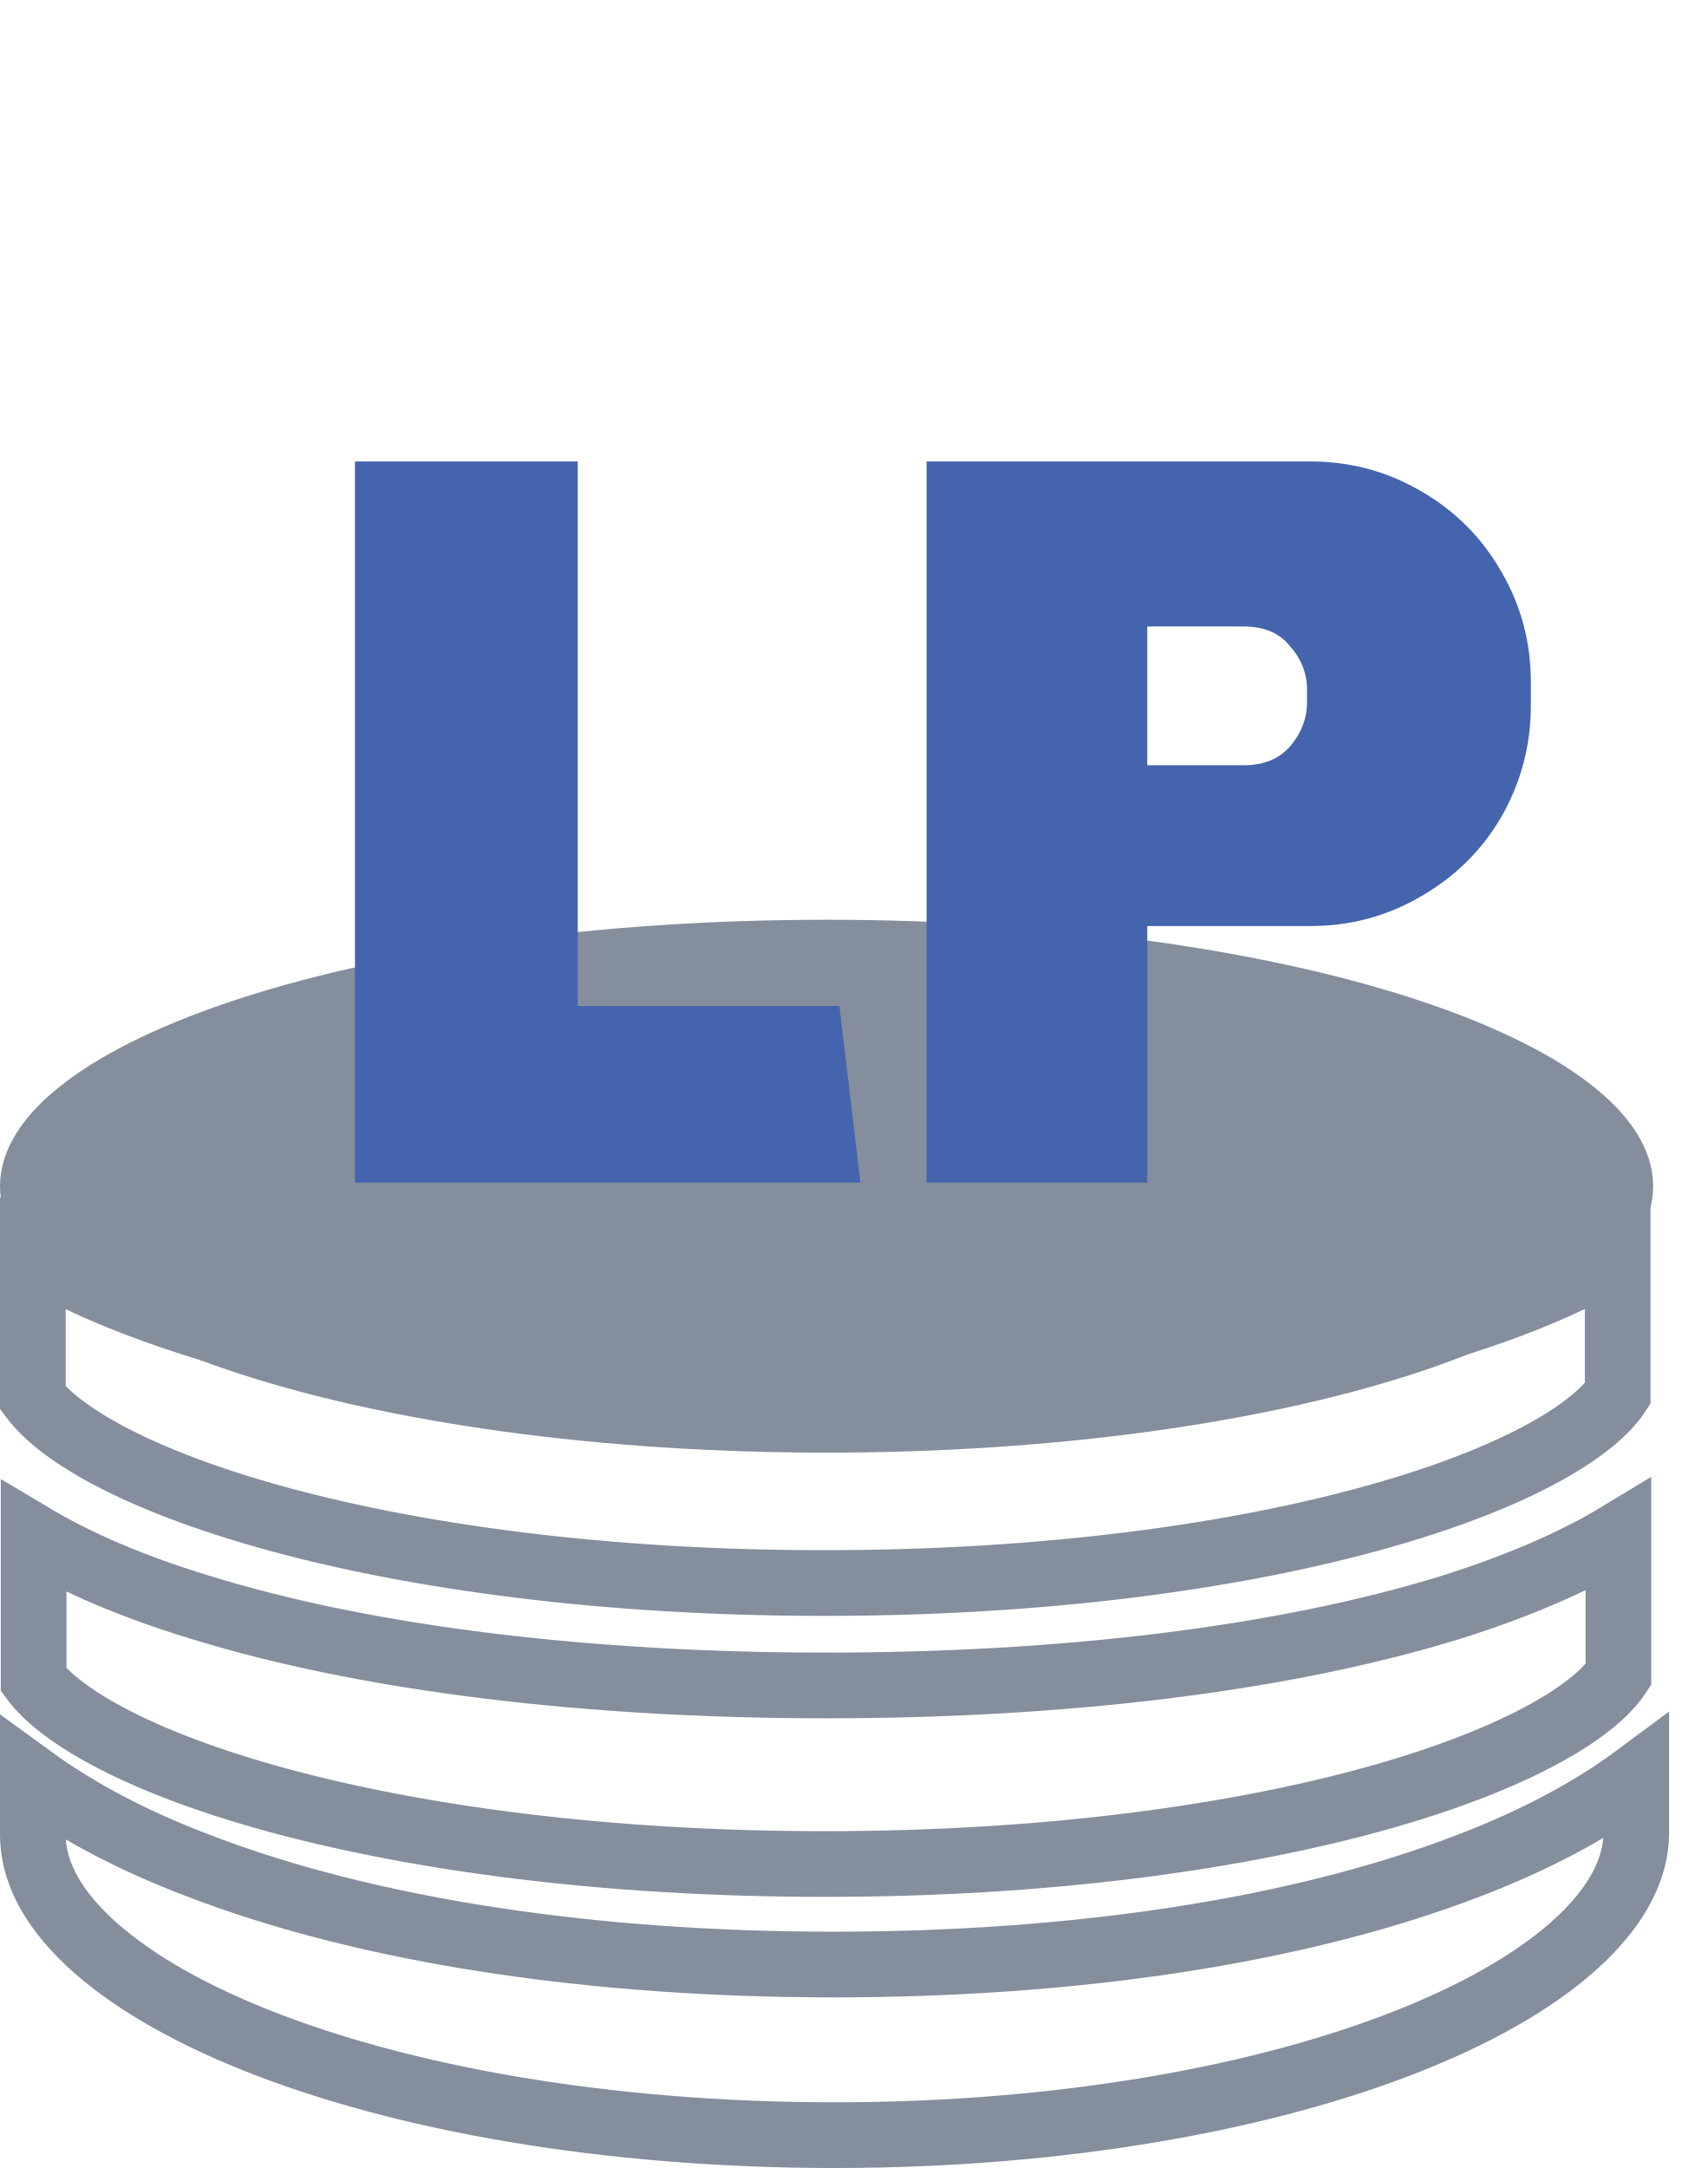
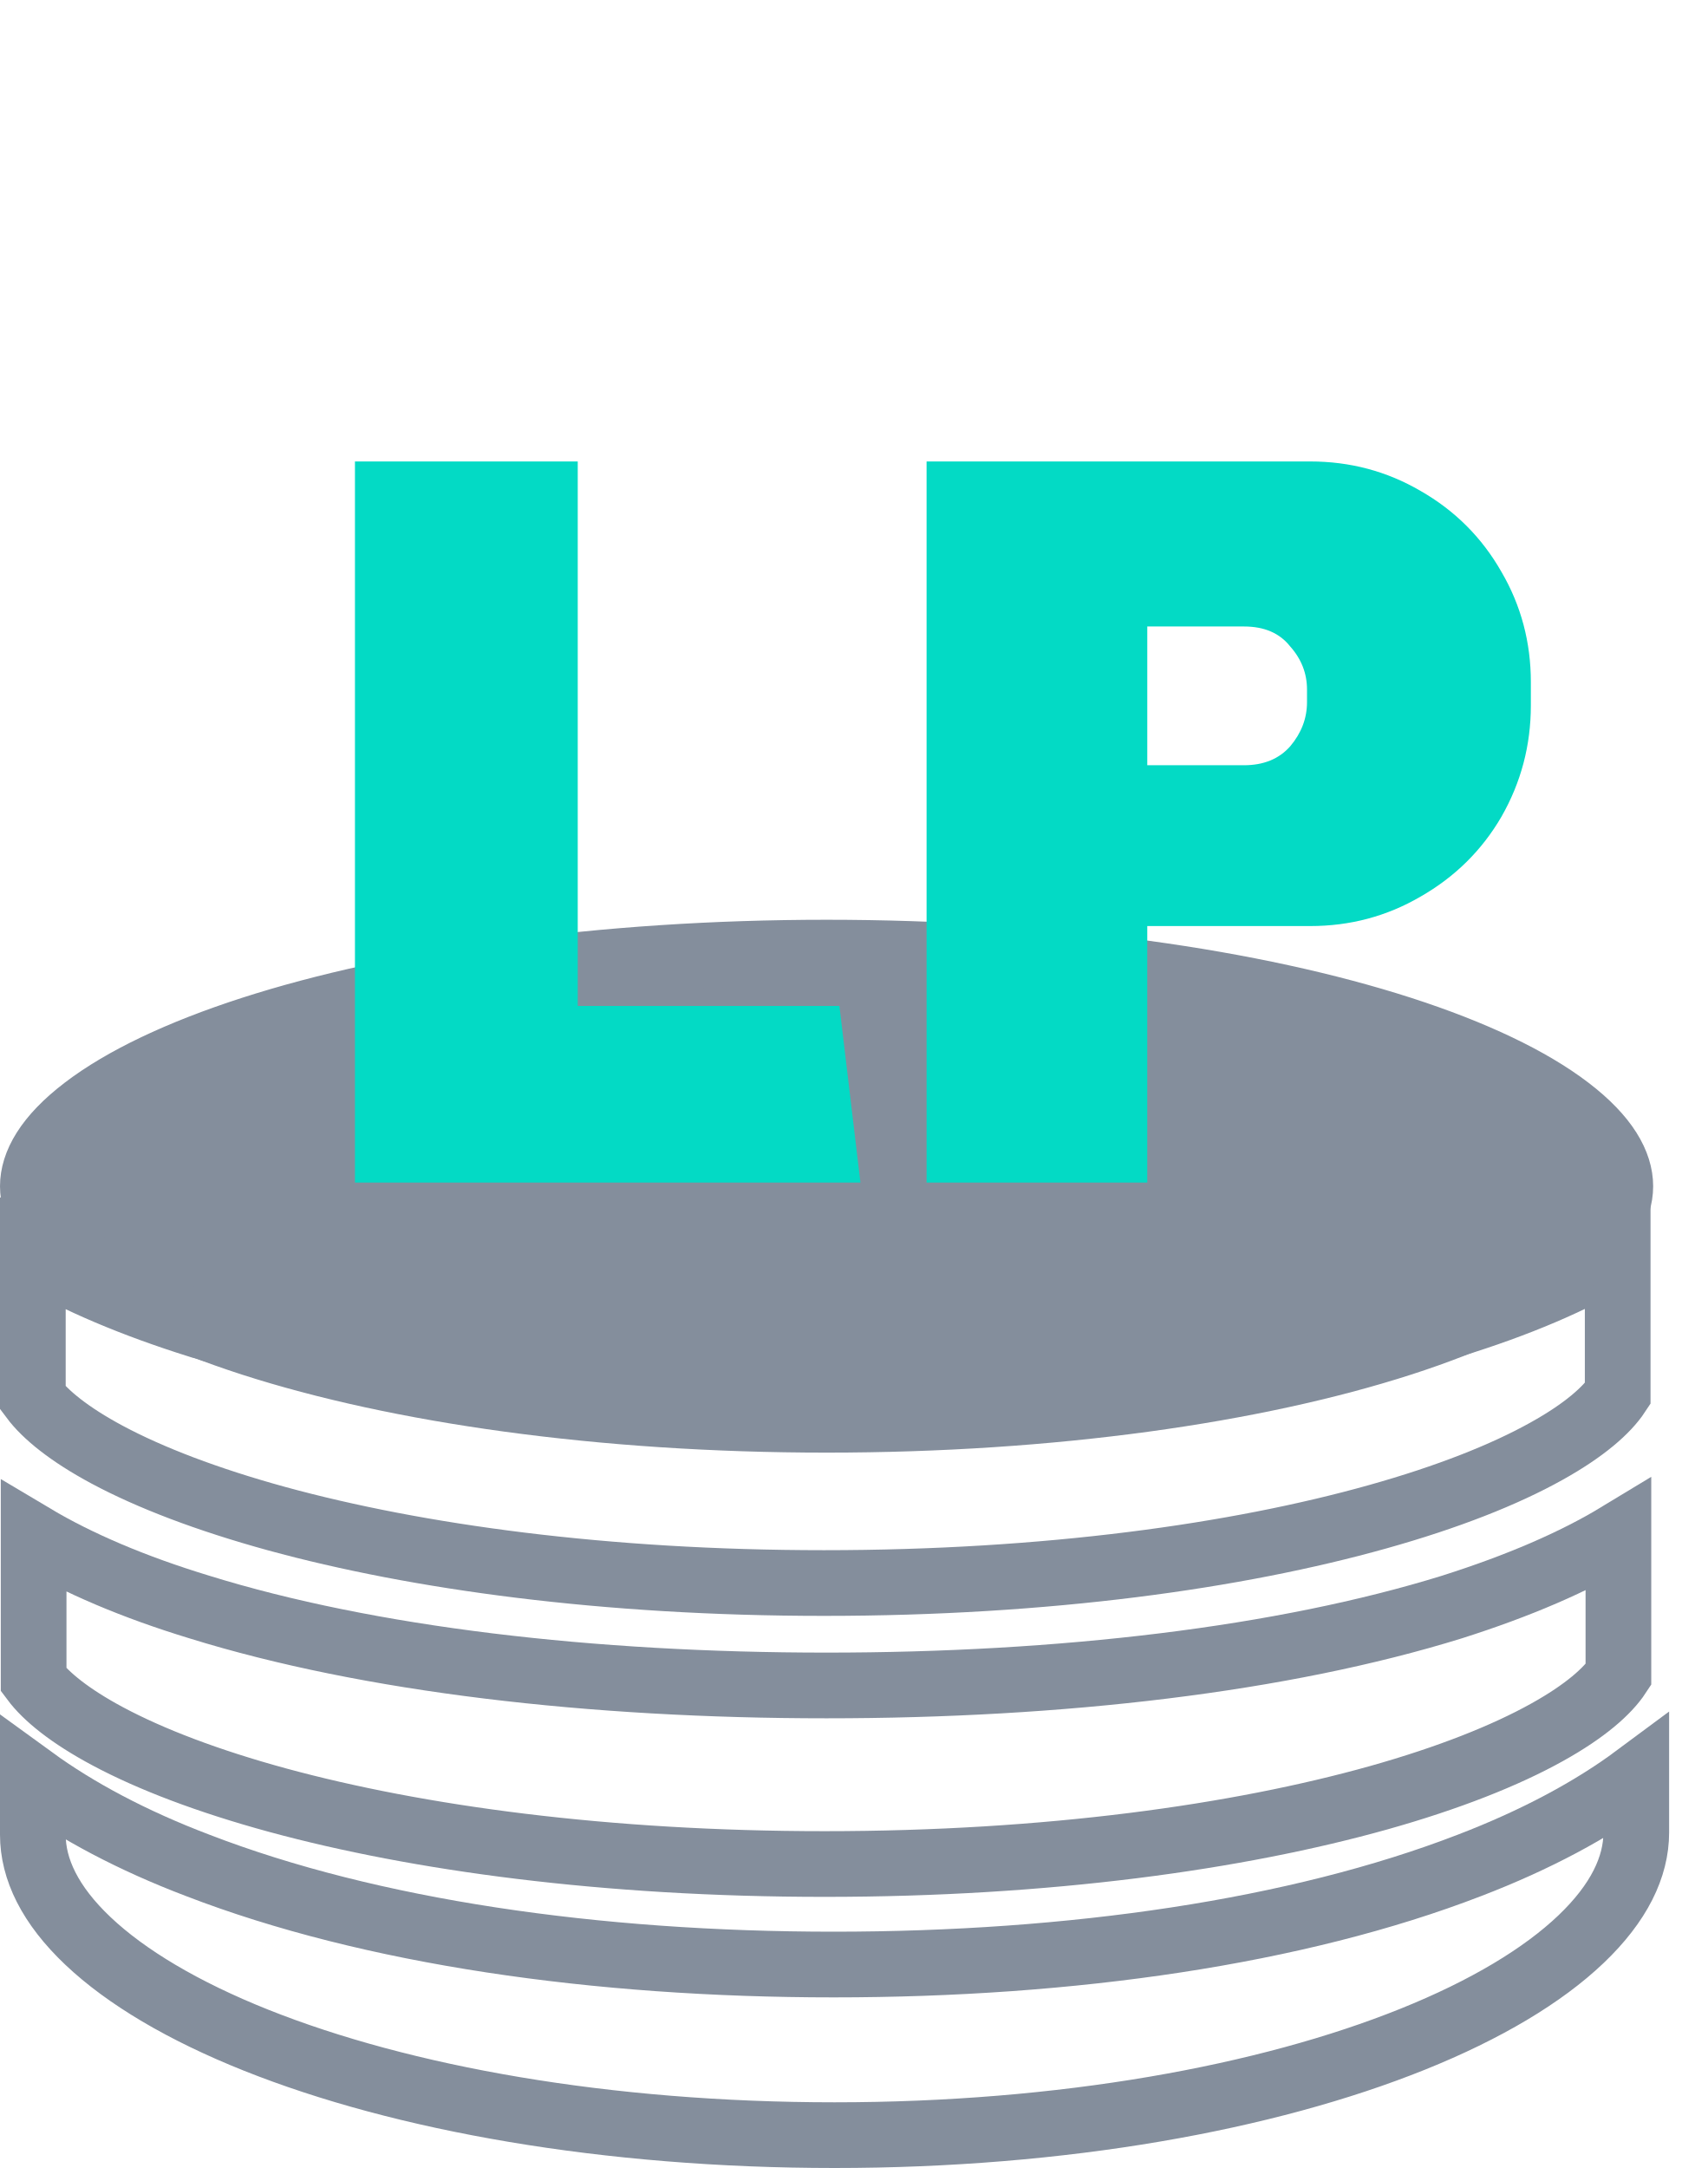
<svg xmlns="http://www.w3.org/2000/svg" width="26" height="33" viewBox="0 0 26 33" fill="none">
  <path d="M22.109 24.46L22.112 24.459C23.116 24.14 23.965 23.776 24.64 23.367V23.37V23.377V23.383V23.389V23.396V23.402V23.409V23.415V23.421V23.428V23.434V23.44V23.447V23.453V23.459V23.466V23.472V23.479V23.485V23.491V23.498V23.504V23.51V23.517V23.523V23.529V23.536V23.542V23.549V23.555V23.561V23.568V23.574V23.581V23.587V23.593V23.6V23.606V23.612V23.619V23.625V23.631V23.638V23.644V23.651V23.657V23.663V23.67V23.676V23.682V23.689V23.695V23.701V23.708V23.714V23.721V23.727V23.733V23.74V23.746V23.752V23.759V23.765V23.771V23.778V23.784V23.791V23.797V23.803V23.81V23.816V23.822V23.829V23.835V23.841V23.848V23.854V23.861V23.867V23.873V23.88V23.886V23.892V23.899V23.905V23.912V23.918V23.924V23.93V23.937V23.943V23.95V23.956V23.962V23.969V23.975V23.981V23.988V23.994V24V24.007V24.013V24.02V24.026V24.032V24.039V24.045V24.051V24.058V24.064V24.07V24.077V24.083V24.089V24.096V24.102V24.108V24.115V24.121V24.128V24.134V24.14V24.147V24.153V24.159V24.166V24.172V24.178V24.185V24.191V24.197V24.204V24.21V24.216V24.223V24.229V24.235V24.242V24.248V24.254V24.261V24.267V24.273V24.28V24.286V24.293V24.299V24.305V24.311V24.318V24.324V24.331V24.337V24.343V24.349V24.356V24.362V24.369V24.375V24.381V24.387V24.394V24.4V24.407V24.413V24.419V24.425V24.432V24.438V24.445V24.451V24.457V24.463V24.47V24.476V24.482V24.489V24.495V24.501V24.508V24.514V24.52V24.527V24.533V24.539V24.546V24.552V24.558V24.565V24.571V24.577V24.584V24.59V24.596V24.602V24.609V24.615V24.621V24.628V24.634V24.64V24.647V24.653V24.659V24.666V24.672V24.678V24.684V24.691V24.697V24.703V24.71V24.716V24.722V24.729V24.735V24.741V24.747V24.754V24.76V24.766V24.773V24.779V24.785V24.791V24.798V24.804V24.81V24.817V24.823V24.829V24.835V24.842V24.848V24.854V24.861V24.867V24.873V24.88V24.886V24.892V24.898V24.905V24.911V24.917V24.923V24.93V24.936V24.942V24.948V24.955V24.961V24.967V24.974V24.98V24.986V24.992V24.999V25.005V25.011V25.017V25.024V25.03V25.036V25.043V25.049V25.055V25.061V25.067V25.074V25.08V25.086V25.093V25.099V25.105V25.111V25.117V25.124V25.13V25.136V25.142V25.149V25.155V25.161V25.168V25.174V25.18V25.186V25.192V25.199V25.205V25.211V25.217V25.224V25.23V25.236V25.242V25.248V25.255V25.261V25.267V25.273V25.28V25.286V25.292V25.298V25.305V25.311V25.317V25.323V25.329V25.336V25.342V25.348V25.354V25.36V25.367V25.373V25.379V25.385V25.391V25.398V25.404V25.41V25.416V25.422V25.429V25.435V25.441V25.447V25.453V25.46V25.466V25.472V25.478V25.484V25.491V25.492C24.477 25.741 24.134 26.046 23.556 26.367C22.919 26.722 22.055 27.065 20.987 27.365C18.852 27.963 15.954 28.373 12.556 28.373C9.217 28.373 6.355 27.98 4.227 27.401C3.163 27.111 2.294 26.778 1.644 26.431C1.063 26.121 0.7 25.823 0.512 25.571V25.571V25.564V25.558V25.552V25.546V25.539V25.533V25.527V25.52V25.514V25.508V25.502V25.495V25.489V25.483V25.477V25.47V25.464V25.458V25.451V25.445V25.439V25.432V25.426V25.42V25.414V25.407V25.401V25.395V25.388V25.382V25.376V25.369V25.363V25.357V25.351V25.344V25.338V25.332V25.325V25.319V25.313V25.306V25.3V25.294V25.288V25.281V25.275V25.268V25.262V25.256V25.25V25.243V25.237V25.231V25.224V25.218V25.212V25.205V25.199V25.193V25.186V25.18V25.174V25.167V25.161V25.155V25.148V25.142V25.136V25.129V25.123V25.117V25.11V25.104V25.098V25.091V25.085V25.079V25.072V25.066V25.059V25.053V25.047V25.041V25.034V25.028V25.021V25.015V25.009V25.002V24.996V24.99V24.983V24.977V24.971V24.964V24.958V24.951V24.945V24.939V24.932V24.926V24.92V24.913V24.907V24.901V24.894V24.888V24.881V24.875V24.869V24.862V24.856V24.849V24.843V24.837V24.83V24.824V24.818V24.811V24.805V24.798V24.792V24.786V24.779V24.773V24.767V24.76V24.754V24.747V24.741V24.735V24.728V24.722V24.715V24.709V24.703V24.696V24.69V24.683V24.677V24.671V24.664V24.658V24.651V24.645V24.639V24.632V24.626V24.619V24.613V24.607V24.6V24.594V24.587V24.581V24.575V24.568V24.562V24.555V24.549V24.542V24.536V24.53V24.523V24.517V24.51V24.504V24.497V24.491V24.485V24.478V24.472V24.465V24.459V24.453V24.446V24.44V24.433V24.427V24.42V24.414V24.408V24.401V24.395V24.388V24.382V24.375V24.369V24.363V24.356V24.35V24.343V24.337V24.33V24.324V24.317V24.311V24.305V24.298V24.292V24.285V24.279V24.273V24.266V24.26V24.253V24.247V24.24V24.234V24.227V24.221V24.215V24.208V24.202V24.195V24.189V24.182V24.176V24.169V24.163V24.157V24.15V24.144V24.137V24.131V24.124V24.118V24.111V24.105V24.098V24.092V24.085V24.079V24.073V24.066V24.06V24.053V24.047V24.04V24.034V24.027V24.021V24.015V24.008V24.002V23.995V23.989V23.982V23.976V23.969V23.963V23.956V23.95V23.943V23.937V23.93V23.924V23.918V23.911V23.905V23.898V23.892V23.885V23.879V23.872V23.866V23.859V23.853V23.846V23.84V23.834V23.827V23.82V23.814V23.808V23.801V23.795V23.788V23.782V23.775V23.769V23.762V23.756V23.749V23.743V23.736V23.73V23.723V23.717V23.71V23.704V23.698V23.691V23.685V23.678V23.672V23.665V23.659V23.652V23.646V23.639V23.633V23.626V23.62V23.613V23.607V23.6V23.594V23.587V23.581V23.574V23.568V23.561V23.555V23.549V23.542V23.535V23.529V23.523V23.516V23.51V23.503V23.497V23.49V23.484V23.477V23.471V23.464V23.458V23.451V23.445V23.438V23.432V23.425V23.419V23.412V23.406V23.399V23.393C1.189 23.796 2.036 24.157 3.031 24.46C5.615 25.262 9.01 25.655 12.583 25.655C16.156 25.655 19.525 25.261 22.109 24.46Z" stroke="#848E9C" />
  <path d="M24.629 19.09V19.091V19.098V19.104V19.11V19.116V19.122V19.129V19.135V19.141V19.147V19.154V19.16V19.166V19.172V19.178V19.185V19.191V19.197V19.203V19.209V19.216V19.222V19.228V19.234V19.241V19.247V19.253V19.259V19.266V19.272V19.278V19.284V19.291V19.297V19.303V19.309V19.316V19.322V19.328V19.334V19.341V19.347V19.353V19.36V19.366V19.372V19.378V19.385V19.391V19.397V19.404V19.41V19.416V19.422V19.429V19.435V19.441V19.448V19.454V19.46V19.466V19.473V19.479V19.485V19.492V19.498V19.504V19.511V19.517V19.523V19.529V19.536V19.542V19.548V19.555V19.561V19.567V19.574V19.58V19.586V19.593V19.599V19.605V19.612V19.618V19.624V19.631V19.637V19.643V19.65V19.656V19.663V19.669V19.675V19.682V19.688V19.694V19.701V19.707V19.713V19.72V19.726V19.733V19.739V19.745V19.752V19.758V19.764V19.771V19.777V19.783V19.79V19.796V19.803V19.809V19.815V19.822V19.828V19.834V19.841V19.847V19.854V19.86V19.866V19.873V19.879V19.886V19.892V19.898V19.905V19.911V19.918V19.924V19.931V19.937V19.943V19.95V19.956V19.963V19.969V19.976V19.982V19.988V19.995V20.001V20.008V20.014V20.02V20.027V20.033V20.04V20.046V20.053V20.059V20.066V20.072V20.078V20.085V20.091V20.098V20.104V20.111V20.117V20.124V20.13V20.137V20.143V20.149V20.156V20.162V20.169V20.175V20.182V20.188V20.195V20.201V20.208V20.214V20.221V20.227V20.233V20.24V20.246V20.253V20.259V20.266V20.272V20.279V20.285V20.292V20.298V20.305V20.311V20.318V20.324V20.331V20.337V20.344V20.35V20.357V20.363V20.37V20.376V20.383V20.389V20.396V20.402V20.409V20.415V20.422V20.428V20.435V20.441V20.448V20.454V20.461V20.467V20.474V20.48V20.487V20.493V20.5V20.506V20.513V20.52V20.526V20.532V20.539V20.546V20.552V20.559V20.565V20.572V20.578V20.585V20.591V20.598V20.604V20.611V20.617V20.624V20.631V20.637V20.644V20.65V20.657V20.663V20.67V20.676V20.683V20.689V20.696V20.703V20.709V20.716V20.722V20.729V20.735V20.742V20.748V20.755V20.762V20.768V20.775V20.781V20.788V20.794V20.801V20.808V20.814V20.821V20.827V20.834V20.84V20.847V20.854V20.86V20.867V20.873V20.88V20.887V20.893V20.9V20.906V20.913V20.919V20.926V20.933V20.939V20.946V20.952V20.959V20.965V20.972V20.979V20.985V20.992V20.998V21.005V21.012V21.018V21.025V21.031V21.038V21.045V21.051V21.058V21.064V21.071V21.078V21.084V21.091V21.097V21.104V21.111V21.117V21.124V21.131V21.137V21.144V21.15V21.157V21.163V21.17V21.177V21.183V21.19V21.197V21.203V21.21V21.215C24.465 21.464 24.122 21.769 23.544 22.09C22.908 22.445 22.043 22.788 20.975 23.087C18.84 23.686 15.943 24.096 12.544 24.096C9.206 24.096 6.344 23.699 4.216 23.117C3.152 22.825 2.283 22.491 1.633 22.143C1.052 21.832 0.688 21.532 0.5 21.28V21.276V21.269V21.262V21.256V21.249V21.242V21.235V21.229V21.222V21.215V21.209V21.202V21.195V21.189V21.182V21.175V21.169V21.162V21.155V21.148V21.142V21.135V21.128V21.122V21.115V21.108V21.102V21.095V21.088V21.082V21.075V21.068V21.062V21.055V21.048V21.042V21.035V21.028V21.022V21.015V21.008V21.002V20.995V20.988V20.982V20.975V20.968V20.962V20.955V20.948V20.942V20.935V20.928V20.922V20.915V20.909V20.902V20.895V20.889V20.882V20.875V20.869V20.862V20.855V20.849V20.842V20.835V20.829V20.822V20.815V20.809V20.802V20.796V20.789V20.782V20.776V20.769V20.762V20.756V20.749V20.742V20.736V20.729V20.723V20.716V20.709V20.703V20.696V20.689V20.683V20.676V20.669V20.663V20.656V20.65V20.643V20.636V20.63V20.623V20.617V20.61V20.603V20.597V20.59V20.584V20.577V20.57V20.564V20.557V20.55V20.544V20.537V20.531V20.524V20.517V20.511V20.504V20.498V20.491V20.485V20.478V20.471V20.465V20.458V20.452V20.445V20.438V20.432V20.425V20.419V20.412V20.405V20.399V20.392V20.386V20.379V20.373V20.366V20.36V20.353V20.346V20.34V20.333V20.327V20.32V20.314V20.307V20.3V20.294V20.287V20.281V20.274V20.268V20.261V20.255V20.248V20.241V20.235V20.228V20.222V20.215V20.209V20.202V20.195V20.189V20.182V20.176V20.169V20.163V20.156V20.15V20.143V20.137V20.13V20.124V20.117V20.111V20.104V20.098V20.091V20.084V20.078V20.071V20.065V20.058V20.052V20.045V20.039V20.032V20.026V20.019V20.013V20.006V20V19.993V19.987V19.98V19.974V19.967V19.961V19.954V19.948V19.941V19.935V19.928V19.922V19.915V19.909V19.902V19.896V19.889V19.883V19.876V19.87V19.863V19.857V19.85V19.844V19.837V19.831V19.825V19.818V19.812V19.805V19.799V19.792V19.786V19.779V19.773V19.766V19.76V19.753V19.747V19.741V19.734V19.728V19.721V19.715V19.708V19.702V19.695V19.689V19.683V19.676V19.67V19.663V19.657V19.65V19.644V19.637V19.631V19.625V19.618V19.612V19.605V19.599V19.592V19.586V19.58V19.573V19.567V19.56V19.554V19.547V19.541V19.535V19.528V19.522V19.515V19.509V19.503V19.496V19.49V19.483V19.477V19.471V19.464V19.458V19.451V19.445V19.439V19.432V19.426V19.42V19.413V19.407V19.401V19.394V19.388V19.381V19.375V19.369V19.362V19.356V19.349V19.343V19.337V19.33V19.324V19.318V19.311V19.305V19.299V19.292V19.286V19.28V19.273V19.267V19.261V19.254V19.248V19.242V19.235V19.229V19.223V19.216V19.21V19.204V19.197V19.191V19.185V19.178V19.172V19.166V19.159V19.153V19.147V19.14V19.134V19.128V19.122V19.115V19.109V19.103V19.099C1.179 19.5 2.025 19.857 3.016 20.169L3.018 20.169C5.602 20.971 8.984 21.364 12.558 21.364C16.131 21.364 19.513 20.971 22.096 20.169C23.102 19.859 23.952 19.497 24.629 19.09Z" stroke="#848E9C" />
  <path d="M12.692 29.903C16.315 29.903 19.749 29.407 22.374 28.393C23.385 28.005 24.236 27.548 24.912 27.046V27.047V27.052V27.056V27.06V27.064V27.068V27.072V27.076V27.08V27.084V27.088V27.092V27.096V27.1V27.104V27.108V27.112V27.116V27.12V27.124V27.128V27.132V27.136V27.139V27.143V27.147V27.151V27.155V27.159V27.163V27.167V27.171V27.174V27.178V27.182V27.186V27.19V27.194V27.197V27.201V27.205V27.209V27.212V27.216V27.22V27.224V27.227V27.231V27.235V27.239V27.242V27.246V27.25V27.253V27.257V27.261V27.265V27.268V27.272V27.276V27.279V27.283V27.286V27.29V27.294V27.297V27.301V27.304V27.308V27.312V27.315V27.319V27.322V27.326V27.329V27.333V27.336V27.34V27.343V27.347V27.35V27.354V27.357V27.361V27.364V27.368V27.371V27.375V27.378V27.381V27.385V27.388V27.392V27.395V27.398V27.402V27.405V27.409V27.412V27.415V27.419V27.422V27.425V27.428V27.432V27.435V27.438V27.442V27.445V27.448V27.451V27.455V27.458V27.461V27.464V27.468V27.471V27.474V27.477V27.48V27.484V27.487V27.49V27.493V27.496V27.499V27.503V27.506V27.509V27.512V27.515V27.518V27.521V27.524V27.527V27.53V27.533V27.536V27.539V27.543V27.546V27.549V27.552V27.555V27.558V27.56V27.563V27.566V27.569V27.572V27.575V27.578V27.581V27.584V27.587V27.59V27.593V27.596V27.598V27.601V27.604V27.607V27.61V27.613V27.615V27.618V27.621V27.624V27.627V27.629V27.632V27.635V27.638V27.64V27.643V27.646V27.649V27.651V27.654V27.657V27.66V27.662V27.665V27.668V27.67V27.673V27.675V27.678V27.681V27.683V27.686V27.689V27.691V27.694V27.696V27.699V27.701V27.704V27.706V27.709V27.712V27.714V27.716V27.719V27.721V27.724V27.727V27.729V27.731V27.734V27.736V27.739V27.741V27.744V27.746V27.748V27.751V27.753V27.756V27.758V27.76V27.763V27.765V27.767V27.77V27.772V27.774V27.776V27.779V27.781V27.783V27.785V27.788V27.79V27.792V27.794V27.797V27.799V27.801V27.803V27.805V27.808V27.81V27.812V27.814V27.816V27.818V27.82V27.823V27.825V27.827V27.829V27.831V27.833V27.835V27.837V27.839V27.841V27.843V27.845V27.847V27.849V27.851V27.853V27.855V27.857V27.859V27.861V27.863V27.865V27.867V27.869V27.871V27.872V27.874V27.876V27.878V27.88V27.882V27.884V27.886V27.887V27.889V27.891V27.893C24.912 28.416 24.65 28.965 24.071 29.517C23.491 30.07 22.624 30.591 21.51 31.039C19.286 31.934 16.176 32.5 12.706 32.5C9.235 32.5 6.125 31.943 3.9 31.055C2.787 30.611 1.92 30.094 1.34 29.545C0.761 28.997 0.5 28.45 0.5 27.927V27.925V27.922V27.92V27.918V27.916V27.914V27.912V27.91V27.908V27.905V27.903V27.901V27.899V27.897V27.895V27.892V27.89V27.888V27.886V27.884V27.881V27.879V27.877V27.875V27.872V27.87V27.868V27.865V27.863V27.861V27.858V27.856V27.854V27.852V27.849V27.847V27.844V27.842V27.84V27.837V27.835V27.833V27.83V27.828V27.825V27.823V27.82V27.818V27.816V27.813V27.811V27.808V27.806V27.803V27.801V27.798V27.796V27.793V27.791V27.788V27.786V27.783V27.781V27.778V27.776V27.773V27.77V27.768V27.765V27.763V27.76V27.758V27.755V27.752V27.75V27.747V27.744V27.742V27.739V27.736V27.734V27.731V27.728V27.726V27.723V27.72V27.718V27.715V27.712V27.709V27.707V27.704V27.701V27.698V27.696V27.693V27.69V27.687V27.685V27.682V27.679V27.676V27.673V27.671V27.668V27.665V27.662V27.659V27.656V27.653V27.651V27.648V27.645V27.642V27.639V27.636V27.633V27.63V27.627V27.624V27.621V27.618V27.616V27.613V27.61V27.607V27.604V27.601V27.598V27.595V27.592V27.589V27.585V27.582V27.579V27.576V27.573V27.57V27.567V27.564V27.561V27.558V27.555V27.552V27.549V27.546V27.543V27.539V27.536V27.533V27.53V27.527V27.524V27.52V27.517V27.514V27.511V27.508V27.505V27.501V27.498V27.495V27.492V27.488V27.485V27.482V27.479V27.475V27.472V27.469V27.466V27.462V27.459V27.456V27.452V27.449V27.446V27.442V27.439V27.436V27.432V27.429V27.426V27.422V27.419V27.416V27.412V27.409V27.405V27.402V27.399V27.395V27.392V27.388V27.385V27.381V27.378V27.375V27.371V27.368V27.364V27.361V27.357V27.354V27.35V27.347V27.343V27.34V27.336V27.333V27.329V27.326V27.322V27.318V27.315V27.311V27.308V27.304V27.3V27.297V27.293V27.29V27.286V27.282V27.279V27.275V27.271V27.268V27.264V27.261V27.257V27.253V27.25V27.246V27.242V27.238V27.235V27.231V27.227V27.224V27.22V27.216V27.212V27.209V27.205V27.201V27.197V27.194V27.19V27.186V27.182V27.178V27.175V27.171V27.167V27.163V27.159V27.155V27.152V27.148V27.144V27.14V27.136V27.132V27.128V27.125V27.121V27.117V27.113V27.109V27.105V27.101V27.097V27.093V27.089V27.085V27.081V27.077V27.077C1.174 27.567 2.013 28.015 3.011 28.394C5.637 29.407 9.07 29.903 12.692 29.903Z" stroke="#848E9C" />
  <path d="M24.669 18.056C24.669 18.389 24.459 18.793 23.877 19.236C23.303 19.674 22.44 20.09 21.33 20.448C19.114 21.162 16.022 21.611 12.585 21.611C9.147 21.611 6.055 21.162 3.839 20.448C2.729 20.09 1.866 19.674 1.292 19.236C0.71 18.793 0.5 18.389 0.5 18.056C0.5 17.722 0.71 17.318 1.292 16.875C1.866 16.437 2.729 16.022 3.839 15.664C6.055 14.95 9.147 14.5 12.585 14.5C16.022 14.5 19.114 14.95 21.33 15.664C22.44 16.022 23.303 16.437 23.877 16.875C24.459 17.318 24.669 17.722 24.669 18.056Z" fill="#848E9C" stroke="#848E9C" />
-   <path d="M8.796 15.312H12.78L13.1 18H5.404V7.024H8.796V15.312ZM19.947 7.024C20.555 7.024 21.115 7.173 21.627 7.472C22.15 7.771 22.561 8.181 22.859 8.704C23.158 9.216 23.307 9.776 23.307 10.384V10.736C23.307 11.344 23.158 11.909 22.859 12.432C22.561 12.944 22.15 13.349 21.627 13.648C21.115 13.947 20.555 14.096 19.947 14.096H17.467V18H14.107V7.024H19.947ZM17.467 11.648H18.939C19.238 11.648 19.473 11.552 19.643 11.36C19.814 11.157 19.899 10.933 19.899 10.688V10.496C19.899 10.251 19.814 10.032 19.643 9.84C19.483 9.637 19.249 9.536 18.939 9.536H17.467V11.648Z" fill="#4564AE" />
+   <path d="M8.796 15.312H12.78L13.1 18H5.404V7.024H8.796V15.312ZM19.947 7.024C20.555 7.024 21.115 7.173 21.627 7.472C22.15 7.771 22.561 8.181 22.859 8.704C23.158 9.216 23.307 9.776 23.307 10.384V10.736C23.307 11.344 23.158 11.909 22.859 12.432C22.561 12.944 22.15 13.349 21.627 13.648C21.115 13.947 20.555 14.096 19.947 14.096H17.467V18H14.107V7.024H19.947ZM17.467 11.648H18.939C19.238 11.648 19.473 11.552 19.643 11.36C19.814 11.157 19.899 10.933 19.899 10.688V10.496C19.899 10.251 19.814 10.032 19.643 9.84C19.483 9.637 19.249 9.536 18.939 9.536H17.467V11.648Z" fill="#03DAC5" />
</svg>
